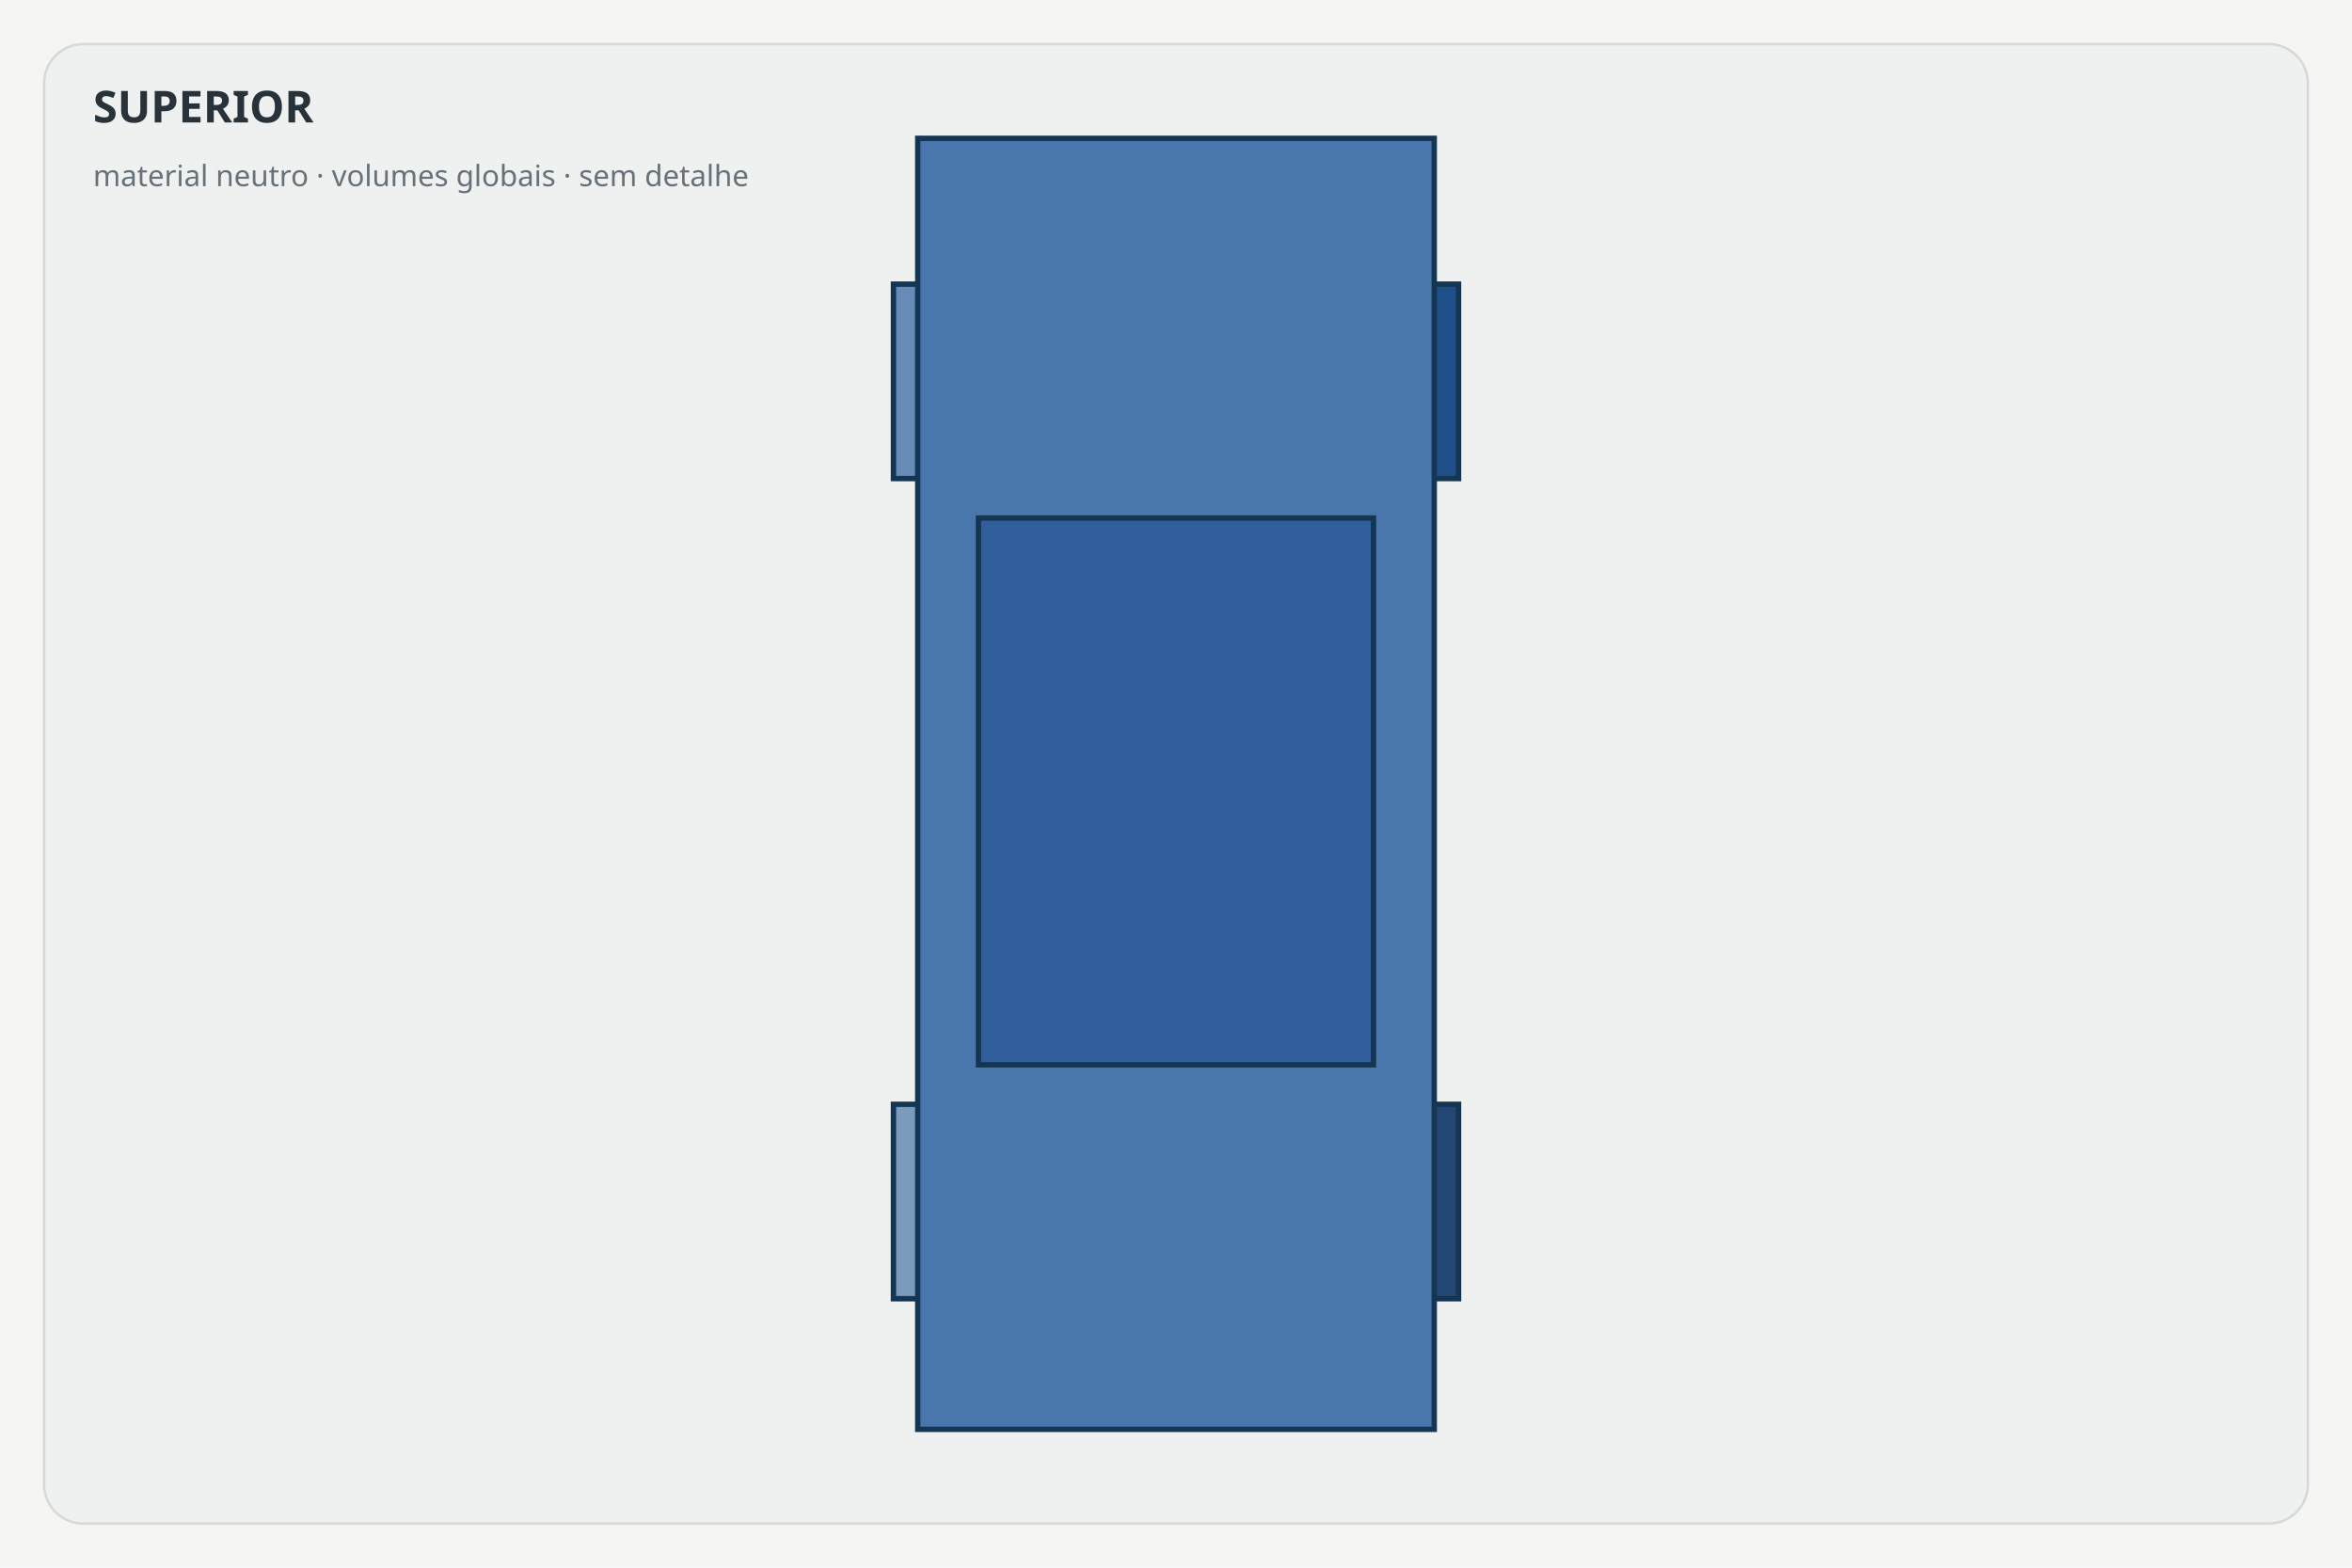
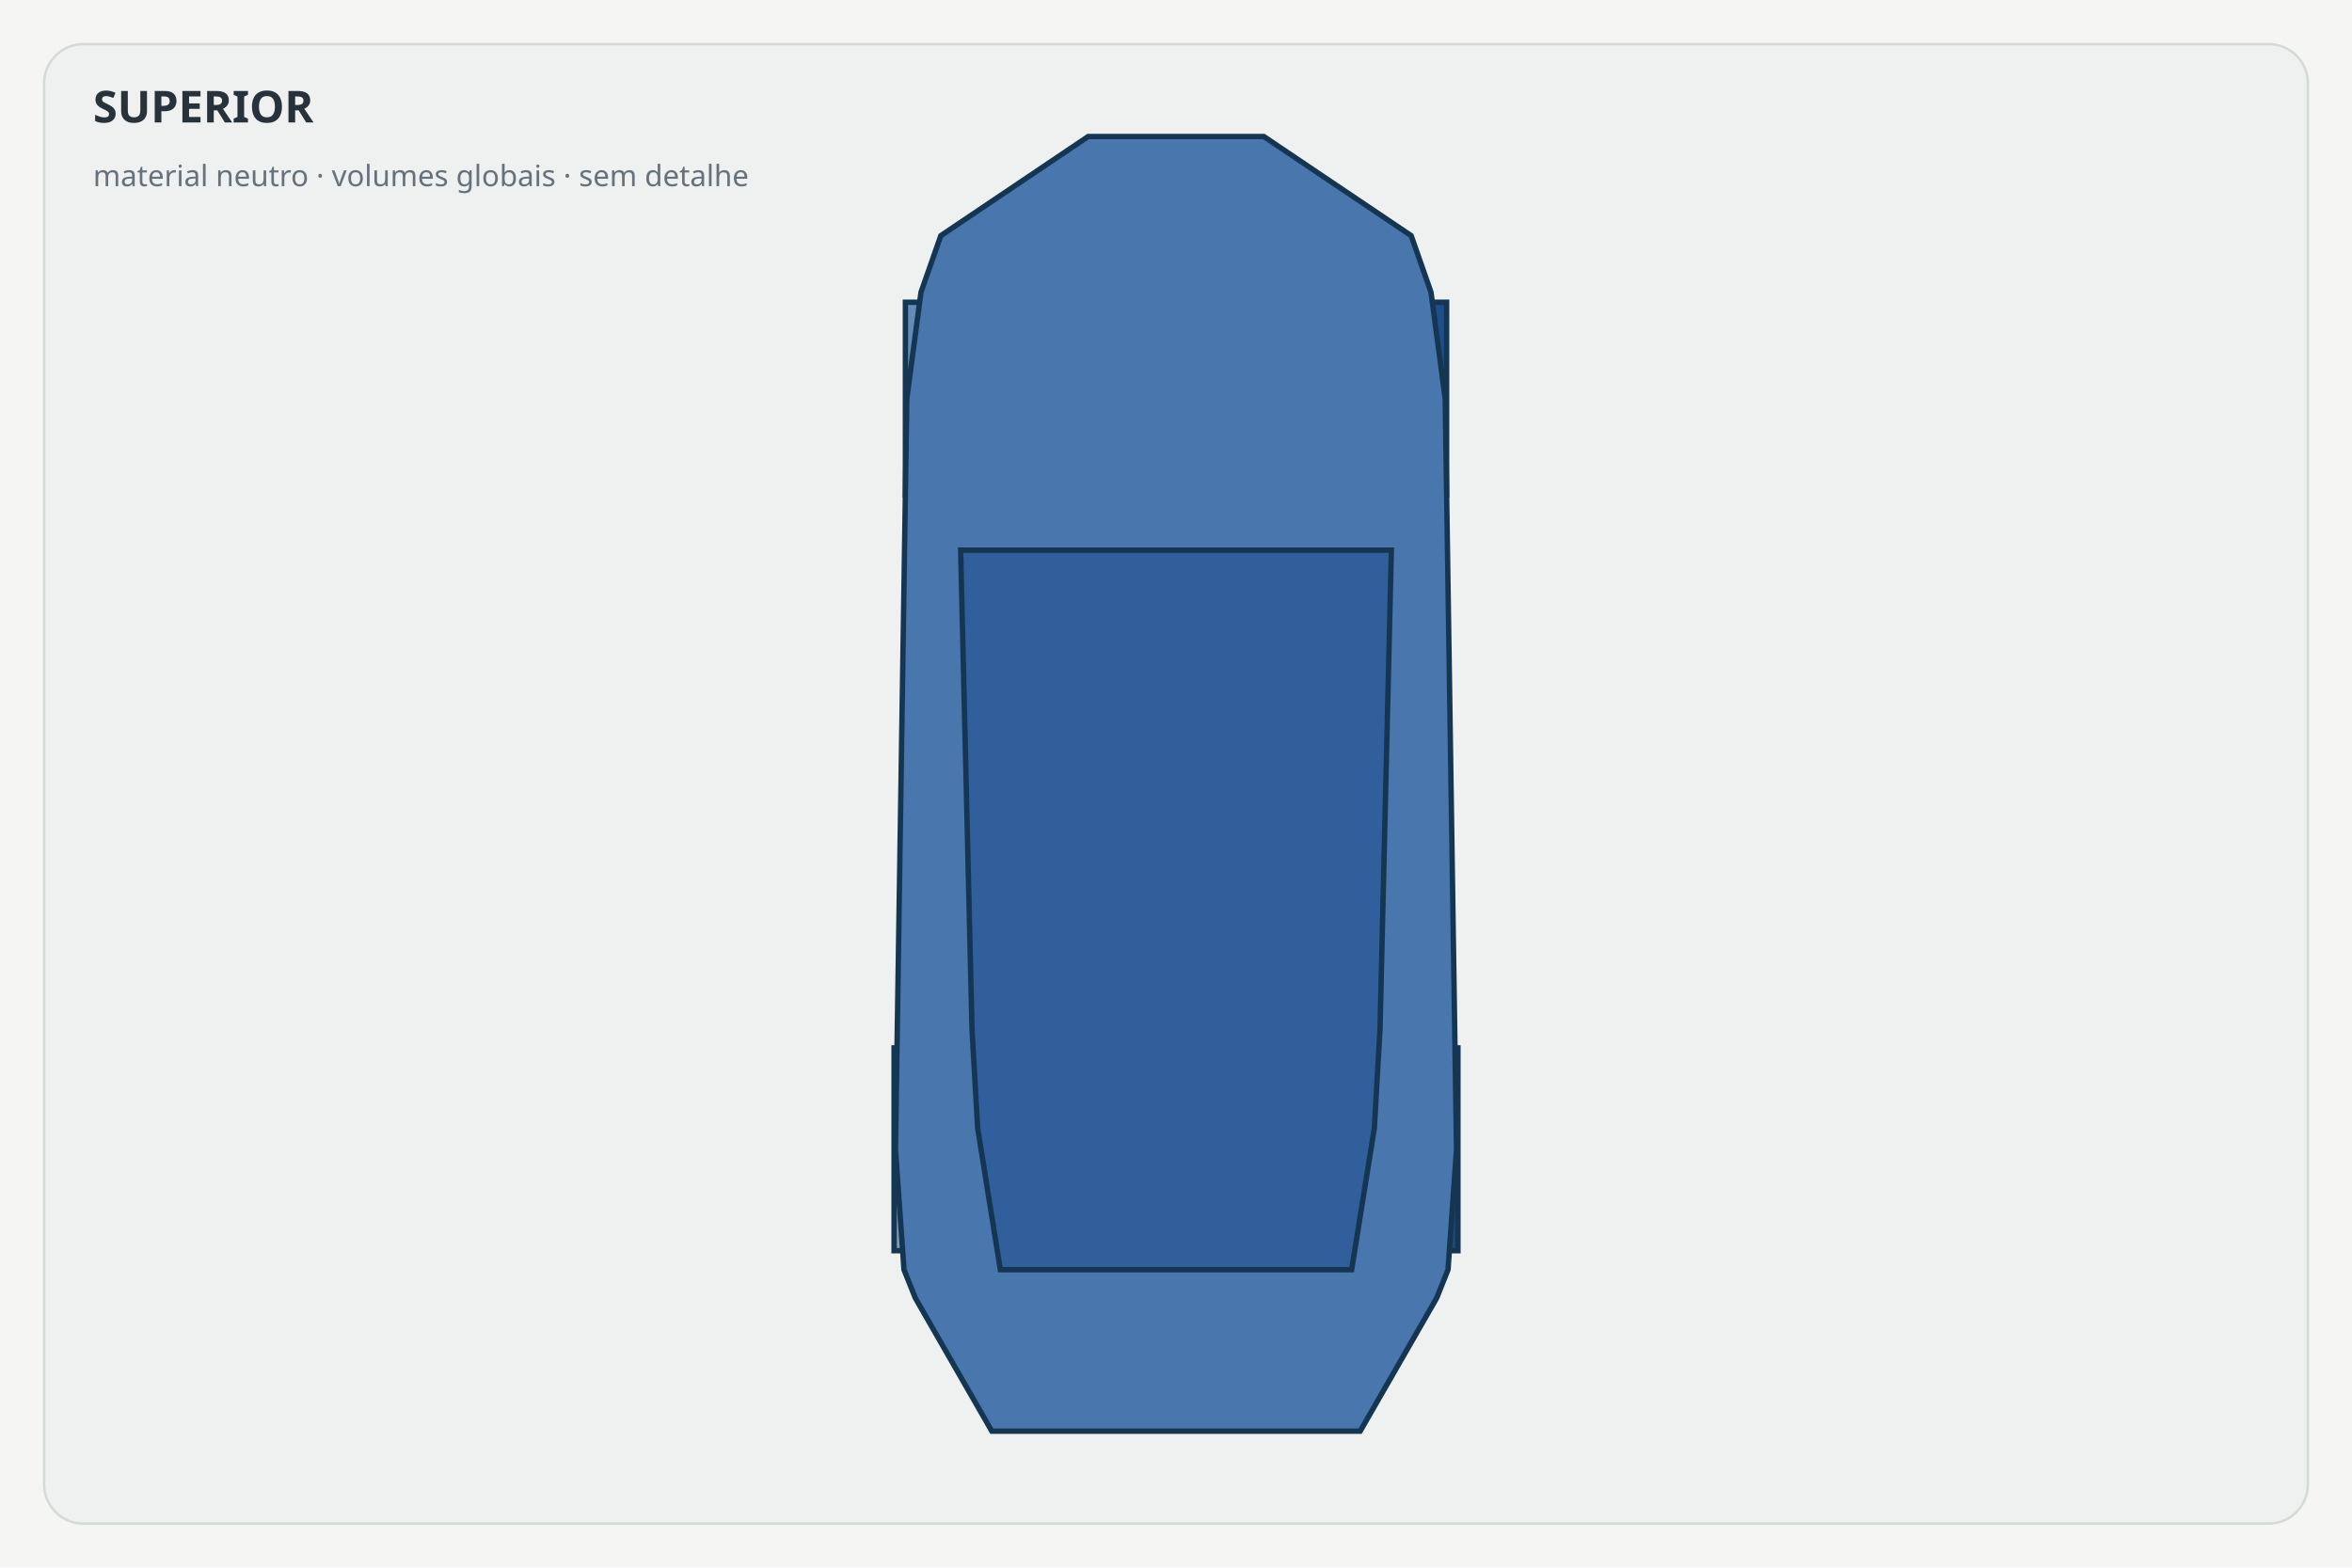
<svg xmlns="http://www.w3.org/2000/svg" viewBox="0 0 960 640" width="960" height="640">
  <rect width="960" height="640" fill="#f5f6f4" />
  <rect x="18" y="18" width="924" height="604" rx="16" fill="#eef1ef" stroke="#d5dad7" />
-   <polygon points="568.05,195.37 595.33,195.37 595.33,116.00 568.05,116.00" fill="#1f4f88" stroke="#153653" stroke-width="2.2" />
-   <polygon points="364.67,195.37 391.95,195.37 391.95,116.00 364.67,116.00" fill="#668bb7" stroke="#153653" stroke-width="2.2" />
-   <polygon points="568.05,530.20 595.33,530.20 595.33,450.83 568.05,450.83" fill="#244874" stroke="#153653" stroke-width="2.2" />
-   <polygon points="364.67,530.20 391.95,530.20 391.95,450.83 364.67,450.83" fill="#7a9abe" stroke="#153653" stroke-width="2.2" />
-   <polygon points="374.59,583.52 585.41,583.52 585.41,56.48 374.59,56.48" fill="#4977ad" stroke="#153653" stroke-width="2.2" />
-   <polygon points="399.39,434.71 560.61,434.71 560.61,211.49 399.39,211.49" fill="#315f9b" stroke="#153653" stroke-width="2.2" />
+   <polygon points="379.38,420.04 580.62,420.04 580.62,211.87 379.38,211.87" fill="#173c69" stroke="#153653" stroke-width="2.2" />
+   <polygon points="561.53,202.03 590.45,202.03 590.45,123.39 561.53,123.39" fill="#1f4f88" stroke="#153653" stroke-width="2.2" />
+   <polygon points="369.55,202.03 398.47,202.03 398.47,123.39 369.55,123.39" fill="#668bb7" stroke="#153653" stroke-width="2.2" />
+   <polygon points="559.22,510.59 595.07,510.59 595.07,427.79 559.22,427.79" fill="#244874" stroke="#153653" stroke-width="2.2" />
+   <polygon points="364.93,510.59 400.78,510.59 400.78,427.79 364.93,427.79" fill="#7a9abe" stroke="#153653" stroke-width="2.2" />
+   <polygon points="365.50,469.19 368.97,518.34 373.60,529.91 404.83,584.27 555.17,584.27 586.40,529.91 591.03,518.34 594.50,469.19 589.87,162.71 584.09,119.34 575.99,96.21 515.85,55.73 444.15,55.73 384.01,96.21 375.91,119.34 370.13,162.71" fill="#4977ad" stroke="#153653" stroke-width="2.2" />
+   <polygon points="392.10,224.59 396.73,420.04 399.04,460.52 408.30,518.34 551.70,518.34 560.96,460.52 563.27,420.04 567.90,224.59" fill="#315f9b" stroke="#153653" stroke-width="2.2" />
  <text x="38" y="50" font-family="ui-sans-serif,system-ui,sans-serif" font-size="18" font-weight="650" fill="#28323b">SUPERIOR</text>
  <text x="38" y="76" font-family="ui-sans-serif,system-ui,sans-serif" font-size="12" fill="#66717a">material neutro · volumes globais · sem detalhe</text>
</svg>
